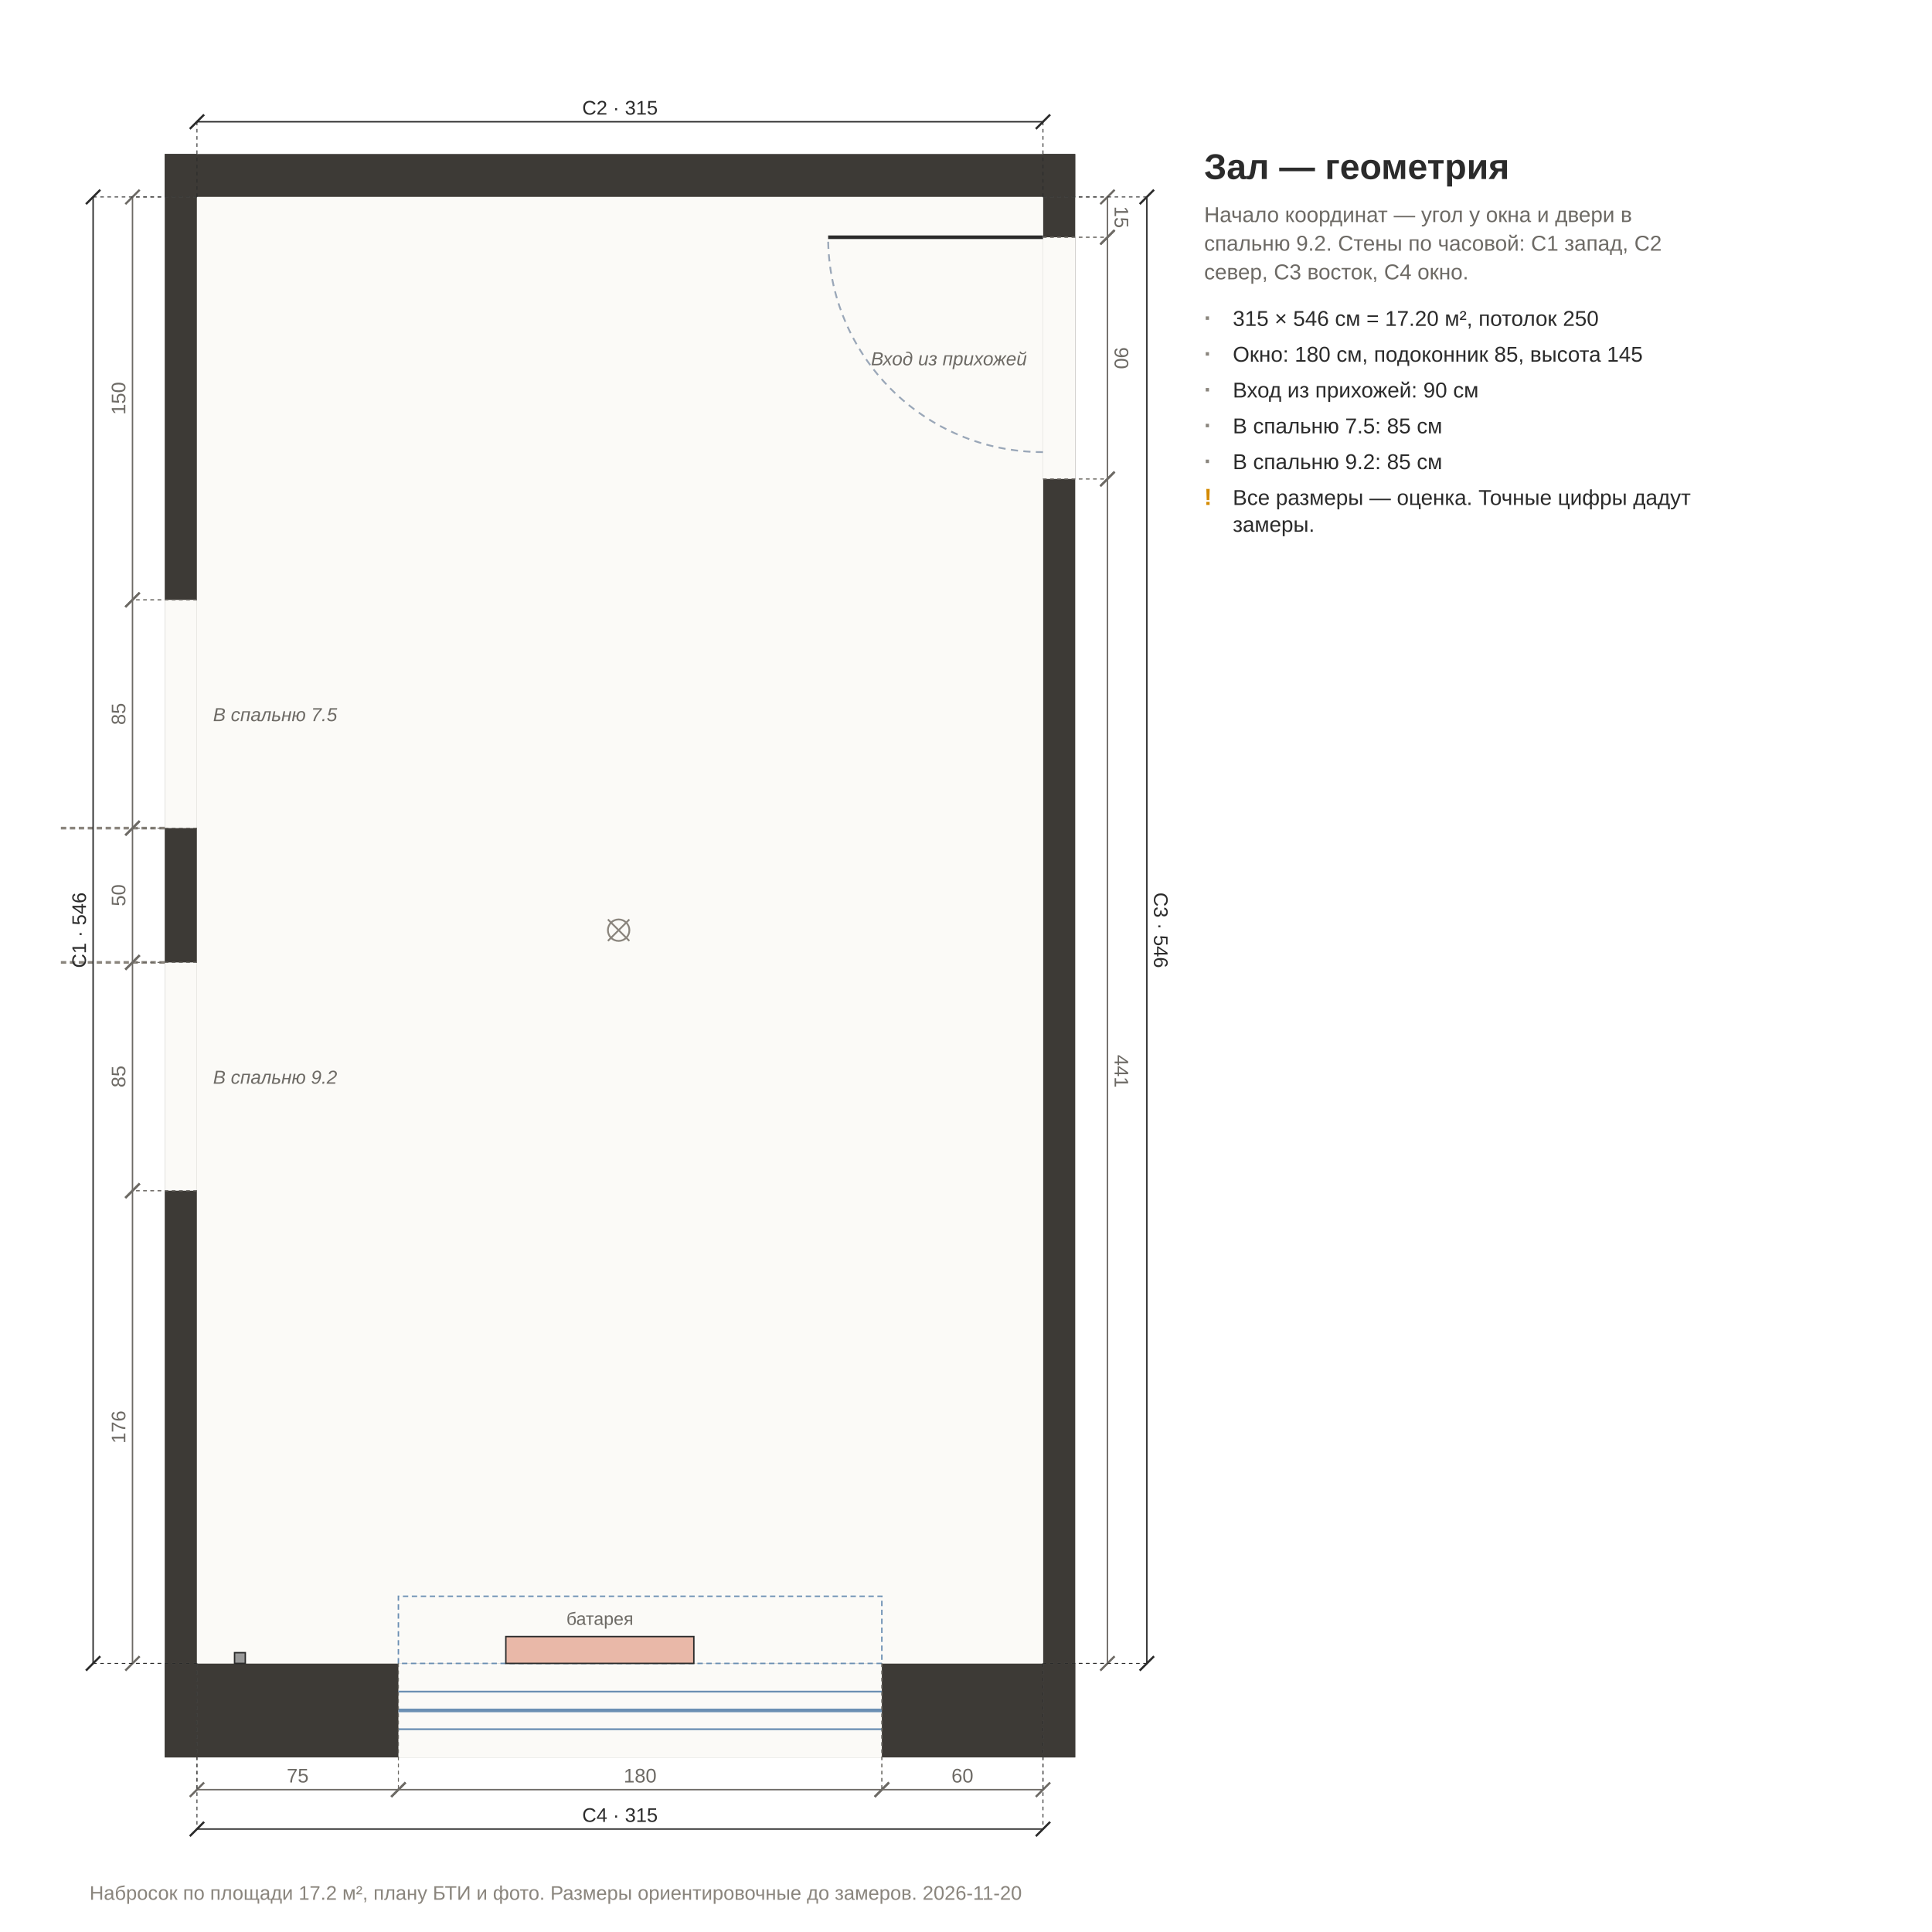
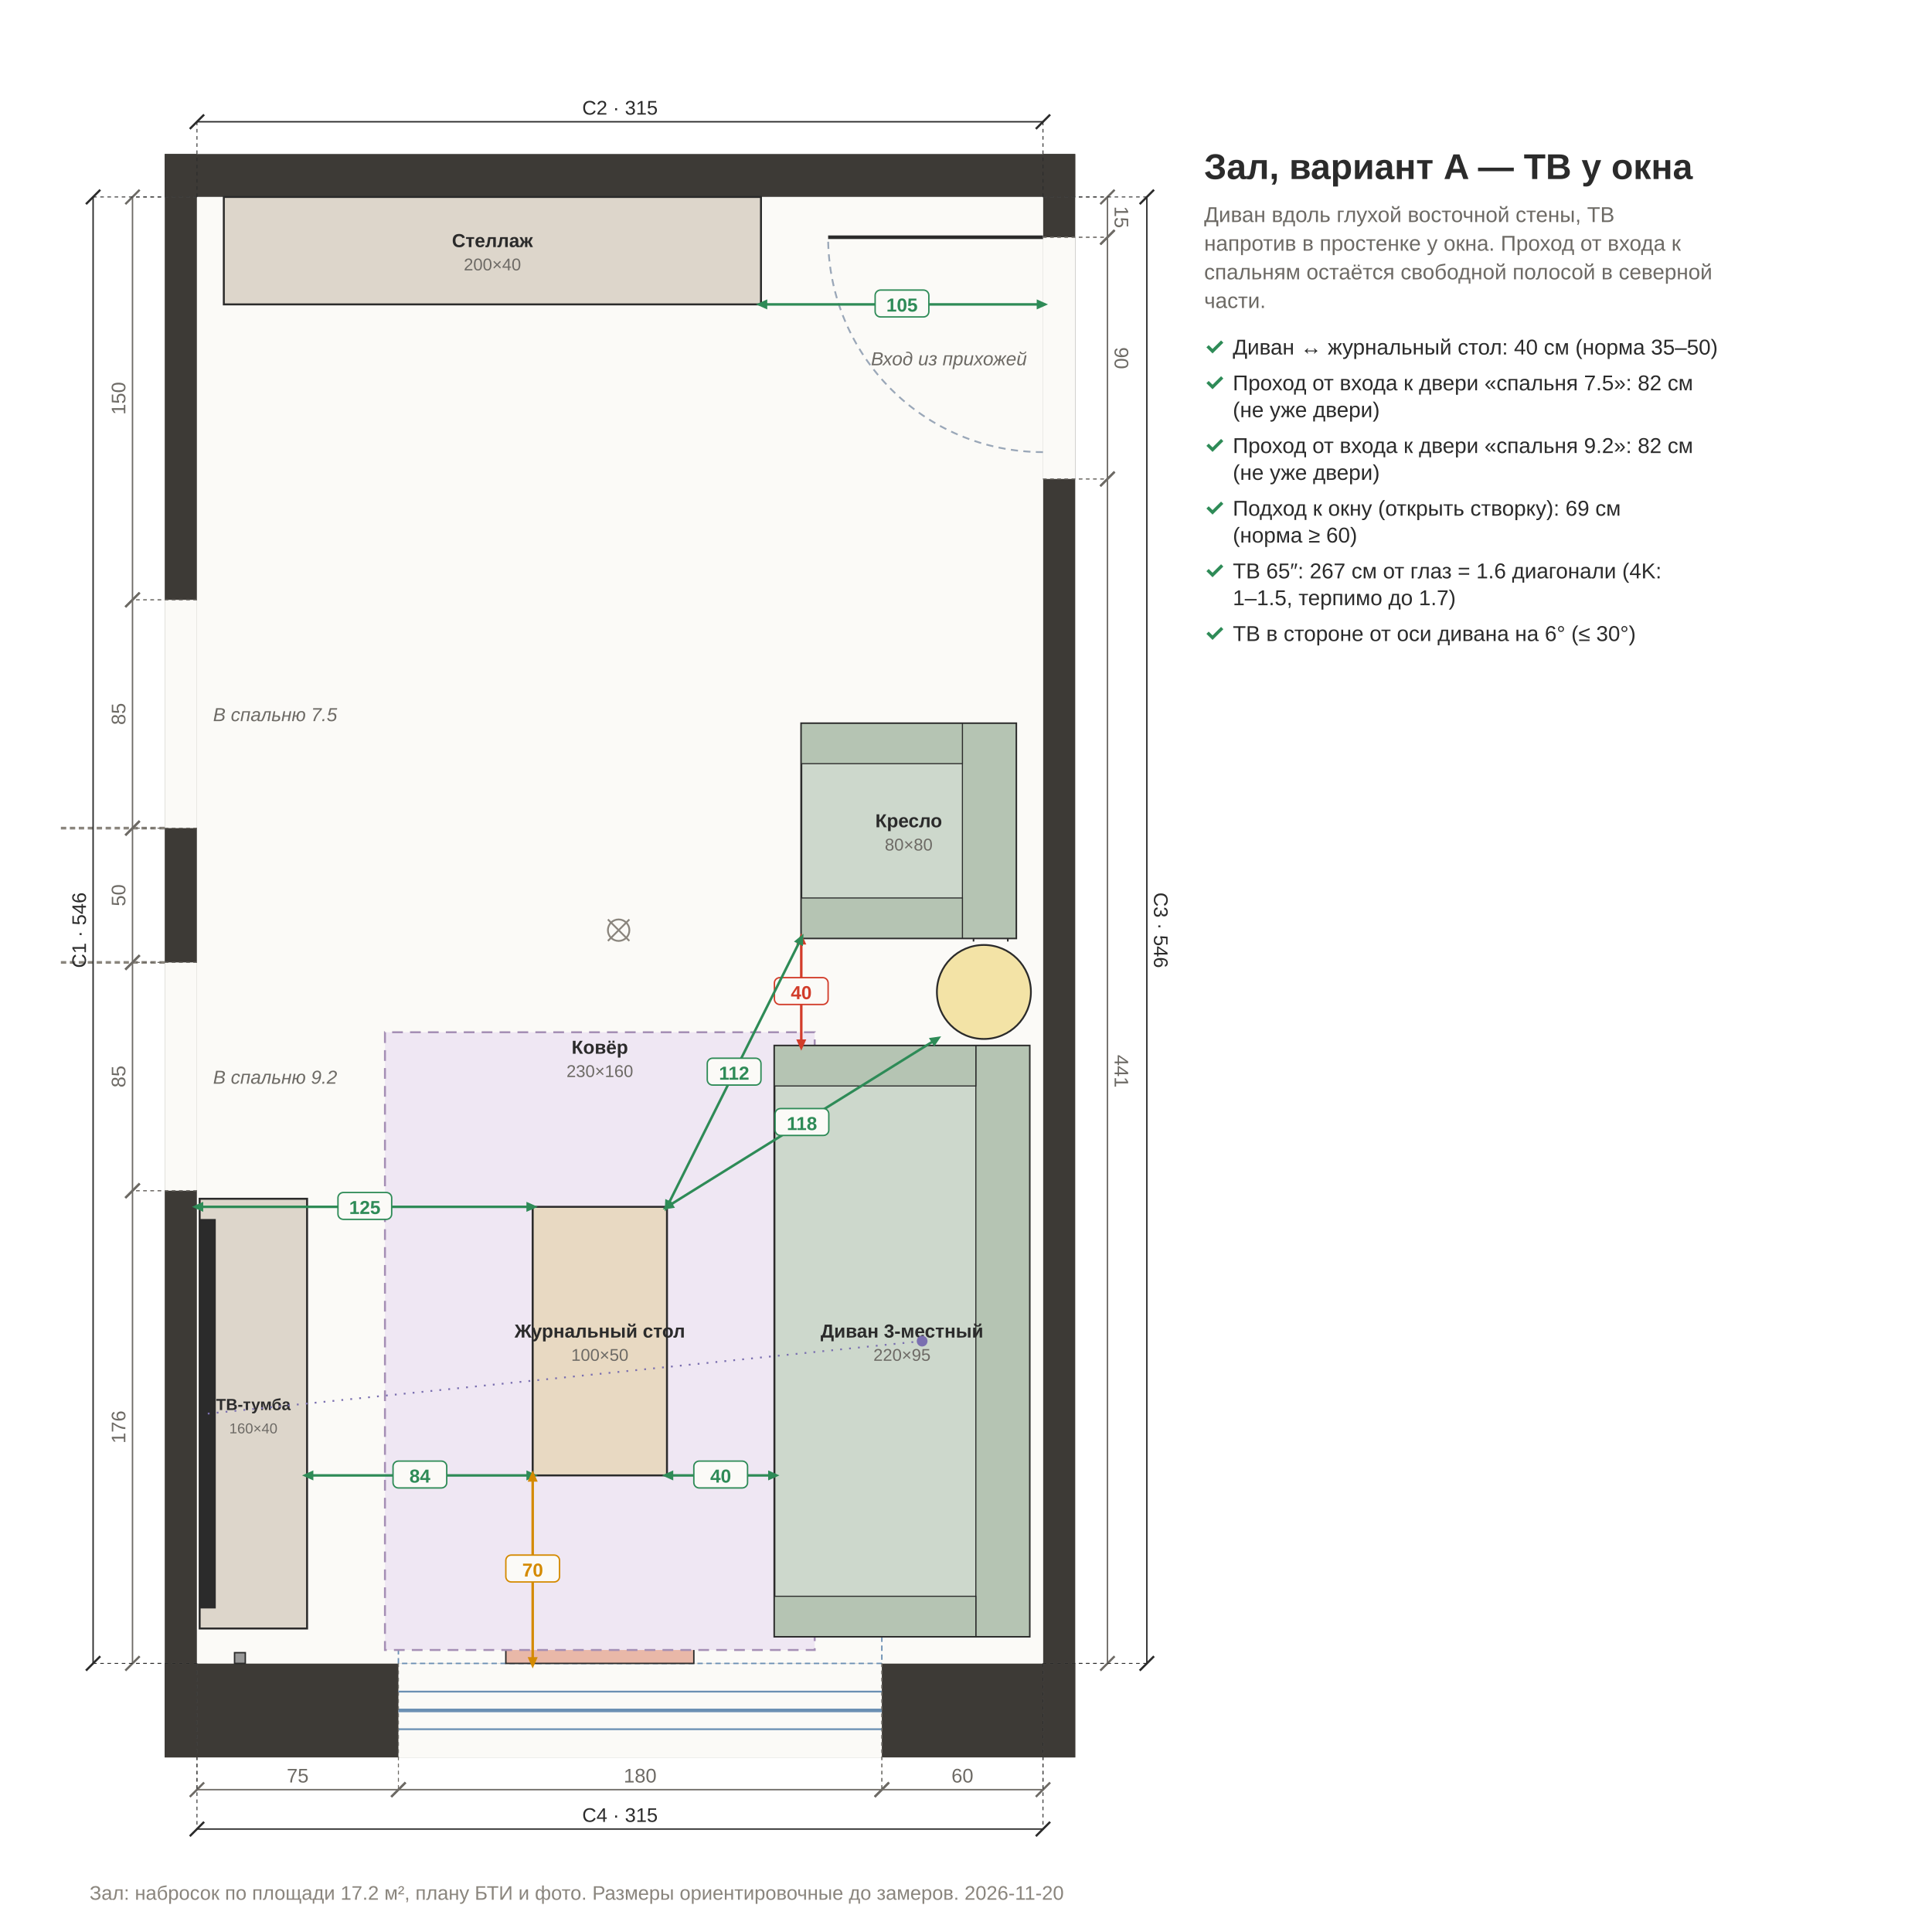
<svg xmlns="http://www.w3.org/2000/svg" width="1079" height="1079" viewBox="0 0 1079 1079" font-family="-apple-system, 'Helvetica Neue', Arial, sans-serif">
  <defs>
    <marker id="a-2e8b57" viewBox="0 0 10 10" refX="5" refY="5" markerWidth="5" markerHeight="5" orient="auto-start-reverse">
      <path d="M0,1 L9,5 L0,9 z" fill="#2e8b57" />
    </marker>
    <marker id="a-d48a00" viewBox="0 0 10 10" refX="5" refY="5" markerWidth="5" markerHeight="5" orient="auto-start-reverse">
      <path d="M0,1 L9,5 L0,9 z" fill="#d48a00" />
    </marker>
    <marker id="a-d23c2a" viewBox="0 0 10 10" refX="5" refY="5" markerWidth="5" markerHeight="5" orient="auto-start-reverse">
      <path d="M0,1 L9,5 L0,9 z" fill="#d23c2a" />
    </marker>
  </defs>
  <rect width="1079" height="1079" fill="#ffffff" />
  <polygon points="110.0,981.5 110.0,86.0 92.0,86.0 92.0,981.5" fill="#3d3a36" />
  <polygon points="92.0,110.0 600.5,110.0 600.5,86.0 92.0,86.0" fill="#3d3a36" />
  <polygon points="582.5,86.0 582.5,981.5 600.5,981.5 600.5,86.0" fill="#3d3a36" />
  <polygon points="600.5,929.0 92.0,929.0 92.0,981.5 600.5,981.5" fill="#3d3a36" />
  <polygon points="110.0,929.0 110.0,110.0 582.5,110.0 582.5,929.0" fill="#fbfaf7" />
  <polygon points="492.5,929.0 222.5,929.0 222.5,981.5 492.5,981.5" fill="#fbfaf7" />
  <line x1="492.5" y1="944.75" x2="222.5" y2="944.75" stroke="#6b8fb3" stroke-width="1" />
  <line x1="492.5" y1="955.25" x2="222.5" y2="955.25" stroke="#6b8fb3" stroke-width="2" />
  <line x1="492.5" y1="965.75" x2="222.5" y2="965.75" stroke="#6b8fb3" stroke-width="1" />
  <polygon points="492.5,929.0 222.5,929.0 222.5,891.5 492.5,891.5" fill="none" stroke="#6b8fb3" stroke-width="0.8" stroke-dasharray="3 2" />
  <polygon points="582.5,132.5 582.5,267.5 600.5,267.5 600.5,132.5" fill="#fbfaf7" />
  <path d="M582.5,252.5 A120,120 0 0 1 462.5,132.5" fill="none" stroke="#9aa7b8" stroke-width="1" stroke-dasharray="4 3" />
  <line x1="582.5" y1="132.5" x2="462.5" y2="132.5" stroke="#2b2b2b" stroke-width="2" />
  <text x="573.5" y="204" font-size="10.5" font-style="italic" fill="#6d6a65" text-anchor="end">Вход из прихожей</text>
  <polygon points="110.0,462.5 110.0,335.0 92.0,335.0 92.0,462.5" fill="#fbfaf7" />
  <line x1="92" y1="462.5" x2="32" y2="462.5" stroke="#8a857d" stroke-width="1.5" stroke-dasharray="3 2" />
  <text x="119" y="402.75" font-size="10.5" font-style="italic" fill="#6d6a65" text-anchor="start">В спальню 7.5</text>
  <polygon points="110.0,665.0 110.0,537.5 92.0,537.5 92.0,665.0" fill="#fbfaf7" />
  <line x1="92" y1="537.5" x2="32" y2="537.5" stroke="#8a857d" stroke-width="1.5" stroke-dasharray="3 2" />
  <text x="119" y="605.25" font-size="10.5" font-style="italic" fill="#6d6a65" text-anchor="start">В спальню 9.2</text>
  <polygon points="387.5,929.0 282.5,929.0 282.5,914.0 387.5,914.0" fill="#e9b8a8" stroke="#2b2b2b" stroke-width="0.8" />
  <text x="335" y="907.5" font-size="10" fill="#6d6a65" text-anchor="middle">батарея</text>
  <polygon points="137.0,929.0 131.0,929.0 131.0,923.0 137.0,923.0" fill="#999" stroke="#2b2b2b" stroke-width="0.8" />
  <circle cx="345.5" cy="519.5" r="6" fill="none" stroke="#8a857d" />
  <line x1="339.5" y1="513.5" x2="351.5" y2="525.5" stroke="#8a857d" />
  <line x1="339.5" y1="525.5" x2="351.5" y2="513.5" stroke="#8a857d" />
  <g>
    <line x1="110" y1="929" x2="74" y2="929" stroke="#6d6a65" stroke-width="0.5" stroke-dasharray="2 2" />
    <line x1="110" y1="665" x2="74" y2="665" stroke="#6d6a65" stroke-width="0.5" stroke-dasharray="2 2" />
    <line x1="74" y1="929" x2="74" y2="665" stroke="#6d6a65" stroke-width="0.8" />
    <line x1="70" y1="933" x2="78" y2="925" stroke="#6d6a65" stroke-width="1.2" />
    <line x1="70" y1="669" x2="78" y2="661" stroke="#6d6a65" stroke-width="1.2" />
    <text x="74" y="797" dy="-4" font-size="11" fill="#6d6a65" text-anchor="middle" transform="rotate(-90 74 797)">176</text>
  </g>
  <g>
    <line x1="110" y1="665" x2="74" y2="665" stroke="#6d6a65" stroke-width="0.5" stroke-dasharray="2 2" />
    <line x1="110" y1="537.5" x2="74" y2="537.5" stroke="#6d6a65" stroke-width="0.5" stroke-dasharray="2 2" />
    <line x1="74" y1="665" x2="74" y2="537.5" stroke="#6d6a65" stroke-width="0.8" />
    <line x1="70" y1="669" x2="78" y2="661" stroke="#6d6a65" stroke-width="1.2" />
    <line x1="70" y1="541.5" x2="78" y2="533.5" stroke="#6d6a65" stroke-width="1.2" />
    <text x="74" y="601.25" dy="-4" font-size="11" fill="#6d6a65" text-anchor="middle" transform="rotate(-90 74 601.25)">85</text>
  </g>
  <g>
    <line x1="110" y1="537.5" x2="74" y2="537.5" stroke="#6d6a65" stroke-width="0.5" stroke-dasharray="2 2" />
    <line x1="110" y1="462.5" x2="74" y2="462.5" stroke="#6d6a65" stroke-width="0.5" stroke-dasharray="2 2" />
    <line x1="74" y1="537.5" x2="74" y2="462.5" stroke="#6d6a65" stroke-width="0.8" />
    <line x1="70" y1="541.5" x2="78" y2="533.5" stroke="#6d6a65" stroke-width="1.2" />
    <line x1="70" y1="466.5" x2="78" y2="458.5" stroke="#6d6a65" stroke-width="1.2" />
    <text x="74" y="500" dy="-4" font-size="11" fill="#6d6a65" text-anchor="middle" transform="rotate(-90 74 500)">50</text>
  </g>
  <g>
    <line x1="110" y1="462.5" x2="74" y2="462.5" stroke="#6d6a65" stroke-width="0.5" stroke-dasharray="2 2" />
    <line x1="110" y1="335" x2="74" y2="335" stroke="#6d6a65" stroke-width="0.5" stroke-dasharray="2 2" />
    <line x1="74" y1="462.5" x2="74" y2="335" stroke="#6d6a65" stroke-width="0.8" />
    <line x1="70" y1="466.5" x2="78" y2="458.5" stroke="#6d6a65" stroke-width="1.2" />
    <line x1="70" y1="339" x2="78" y2="331" stroke="#6d6a65" stroke-width="1.2" />
    <text x="74" y="398.75" dy="-4" font-size="11" fill="#6d6a65" text-anchor="middle" transform="rotate(-90 74 398.75)">85</text>
  </g>
  <g>
    <line x1="110" y1="335" x2="74" y2="335" stroke="#6d6a65" stroke-width="0.5" stroke-dasharray="2 2" />
    <line x1="110" y1="110" x2="74" y2="110" stroke="#6d6a65" stroke-width="0.5" stroke-dasharray="2 2" />
    <line x1="74" y1="335" x2="74" y2="110" stroke="#6d6a65" stroke-width="0.8" />
    <line x1="70" y1="339" x2="78" y2="331" stroke="#6d6a65" stroke-width="1.2" />
    <line x1="70" y1="114" x2="78" y2="106" stroke="#6d6a65" stroke-width="1.2" />
    <text x="74" y="222.5" dy="-4" font-size="11" fill="#6d6a65" text-anchor="middle" transform="rotate(-90 74 222.5)">150</text>
  </g>
  <g>
    <line x1="110" y1="929" x2="52" y2="929" stroke="#2b2b2b" stroke-width="0.5" stroke-dasharray="2 2" />
    <line x1="110" y1="110" x2="52" y2="110" stroke="#2b2b2b" stroke-width="0.5" stroke-dasharray="2 2" />
    <line x1="52" y1="929" x2="52" y2="110" stroke="#2b2b2b" stroke-width="0.8" />
    <line x1="48" y1="933" x2="56" y2="925" stroke="#2b2b2b" stroke-width="1.2" />
    <line x1="48" y1="114" x2="56" y2="106" stroke="#2b2b2b" stroke-width="1.2" />
    <text x="52" y="519.5" dy="-4" font-size="11" fill="#2b2b2b" text-anchor="middle" transform="rotate(-90 52 519.5)">С1  ·  546</text>
  </g>
  <g>
    <line x1="110" y1="110" x2="110" y2="68" stroke="#2b2b2b" stroke-width="0.5" stroke-dasharray="2 2" />
    <line x1="582.5" y1="110" x2="582.5" y2="68" stroke="#2b2b2b" stroke-width="0.5" stroke-dasharray="2 2" />
    <line x1="110" y1="68" x2="582.5" y2="68" stroke="#2b2b2b" stroke-width="0.8" />
    <line x1="106" y1="72" x2="114" y2="64" stroke="#2b2b2b" stroke-width="1.2" />
    <line x1="578.5" y1="72" x2="586.5" y2="64" stroke="#2b2b2b" stroke-width="1.2" />
    <text x="346.25" y="68" dy="-4" font-size="11" fill="#2b2b2b" text-anchor="middle" transform="rotate(0 346.25 68)">С2  ·  315</text>
  </g>
  <g>
    <line x1="582.5" y1="110" x2="618.5" y2="110" stroke="#6d6a65" stroke-width="0.5" stroke-dasharray="2 2" />
    <line x1="582.5" y1="132.5" x2="618.5" y2="132.5" stroke="#6d6a65" stroke-width="0.5" stroke-dasharray="2 2" />
    <line x1="618.5" y1="110" x2="618.5" y2="132.5" stroke="#6d6a65" stroke-width="0.8" />
    <line x1="614.5" y1="114" x2="622.5" y2="106" stroke="#6d6a65" stroke-width="1.2" />
    <line x1="614.5" y1="136.5" x2="622.5" y2="128.5" stroke="#6d6a65" stroke-width="1.2" />
    <text x="618.5" y="121.25" dy="-4" font-size="11" fill="#6d6a65" text-anchor="middle" transform="rotate(90 618.5 121.25)">15</text>
  </g>
  <g>
    <line x1="582.5" y1="132.5" x2="618.5" y2="132.5" stroke="#6d6a65" stroke-width="0.5" stroke-dasharray="2 2" />
    <line x1="582.5" y1="267.5" x2="618.5" y2="267.5" stroke="#6d6a65" stroke-width="0.5" stroke-dasharray="2 2" />
    <line x1="618.5" y1="132.5" x2="618.5" y2="267.5" stroke="#6d6a65" stroke-width="0.8" />
    <line x1="614.5" y1="136.5" x2="622.5" y2="128.5" stroke="#6d6a65" stroke-width="1.2" />
    <line x1="614.5" y1="271.5" x2="622.5" y2="263.5" stroke="#6d6a65" stroke-width="1.2" />
    <text x="618.5" y="200" dy="-4" font-size="11" fill="#6d6a65" text-anchor="middle" transform="rotate(90 618.5 200)">90</text>
  </g>
  <g>
    <line x1="582.5" y1="267.5" x2="618.5" y2="267.5" stroke="#6d6a65" stroke-width="0.5" stroke-dasharray="2 2" />
    <line x1="582.5" y1="929" x2="618.5" y2="929" stroke="#6d6a65" stroke-width="0.5" stroke-dasharray="2 2" />
    <line x1="618.5" y1="267.5" x2="618.5" y2="929" stroke="#6d6a65" stroke-width="0.8" />
    <line x1="614.5" y1="271.5" x2="622.5" y2="263.5" stroke="#6d6a65" stroke-width="1.2" />
    <line x1="614.5" y1="933" x2="622.5" y2="925" stroke="#6d6a65" stroke-width="1.2" />
    <text x="618.5" y="598.25" dy="-4" font-size="11" fill="#6d6a65" text-anchor="middle" transform="rotate(90 618.5 598.25)">441</text>
  </g>
  <g>
    <line x1="582.5" y1="110" x2="640.5" y2="110" stroke="#2b2b2b" stroke-width="0.5" stroke-dasharray="2 2" />
    <line x1="582.5" y1="929" x2="640.5" y2="929" stroke="#2b2b2b" stroke-width="0.5" stroke-dasharray="2 2" />
    <line x1="640.5" y1="110" x2="640.5" y2="929" stroke="#2b2b2b" stroke-width="0.8" />
    <line x1="636.5" y1="114" x2="644.5" y2="106" stroke="#2b2b2b" stroke-width="1.2" />
    <line x1="636.5" y1="933" x2="644.5" y2="925" stroke="#2b2b2b" stroke-width="1.2" />
    <text x="640.5" y="519.5" dy="-4" font-size="11" fill="#2b2b2b" text-anchor="middle" transform="rotate(90 640.5 519.5)">С3  ·  546</text>
  </g>
  <g>
    <line x1="582.5" y1="929" x2="582.5" y2="999.5" stroke="#6d6a65" stroke-width="0.5" stroke-dasharray="2 2" />
    <line x1="492.5" y1="929" x2="492.5" y2="999.5" stroke="#6d6a65" stroke-width="0.5" stroke-dasharray="2 2" />
    <line x1="582.5" y1="999.5" x2="492.5" y2="999.5" stroke="#6d6a65" stroke-width="0.8" />
    <line x1="578.5" y1="1003.5" x2="586.5" y2="995.5" stroke="#6d6a65" stroke-width="1.2" />
    <line x1="488.5" y1="1003.5" x2="496.5" y2="995.5" stroke="#6d6a65" stroke-width="1.2" />
    <text x="537.5" y="999.5" dy="-4" font-size="11" fill="#6d6a65" text-anchor="middle" transform="rotate(360 537.5 999.5)">60</text>
  </g>
  <g>
    <line x1="492.5" y1="929" x2="492.5" y2="999.5" stroke="#6d6a65" stroke-width="0.5" stroke-dasharray="2 2" />
    <line x1="222.5" y1="929" x2="222.5" y2="999.5" stroke="#6d6a65" stroke-width="0.5" stroke-dasharray="2 2" />
    <line x1="492.5" y1="999.5" x2="222.5" y2="999.5" stroke="#6d6a65" stroke-width="0.8" />
    <line x1="488.5" y1="1003.5" x2="496.5" y2="995.5" stroke="#6d6a65" stroke-width="1.2" />
    <line x1="218.5" y1="1003.5" x2="226.5" y2="995.5" stroke="#6d6a65" stroke-width="1.2" />
    <text x="357.5" y="999.5" dy="-4" font-size="11" fill="#6d6a65" text-anchor="middle" transform="rotate(360 357.5 999.5)">180</text>
  </g>
  <g>
    <line x1="222.5" y1="929" x2="222.5" y2="999.5" stroke="#6d6a65" stroke-width="0.5" stroke-dasharray="2 2" />
    <line x1="110" y1="929" x2="110" y2="999.5" stroke="#6d6a65" stroke-width="0.5" stroke-dasharray="2 2" />
    <line x1="222.5" y1="999.5" x2="110" y2="999.5" stroke="#6d6a65" stroke-width="0.8" />
    <line x1="218.5" y1="1003.5" x2="226.5" y2="995.5" stroke="#6d6a65" stroke-width="1.2" />
    <line x1="106" y1="1003.5" x2="114" y2="995.5" stroke="#6d6a65" stroke-width="1.2" />
    <text x="166.25" y="999.5" dy="-4" font-size="11" fill="#6d6a65" text-anchor="middle" transform="rotate(360 166.25 999.5)">75</text>
  </g>
  <g>
    <line x1="582.5" y1="929" x2="582.5" y2="1021.5" stroke="#2b2b2b" stroke-width="0.5" stroke-dasharray="2 2" />
    <line x1="110" y1="929" x2="110" y2="1021.5" stroke="#2b2b2b" stroke-width="0.5" stroke-dasharray="2 2" />
    <line x1="582.5" y1="1021.5" x2="110" y2="1021.5" stroke="#2b2b2b" stroke-width="0.8" />
    <line x1="578.5" y1="1025.5" x2="586.5" y2="1017.5" stroke="#2b2b2b" stroke-width="1.2" />
    <line x1="106" y1="1025.5" x2="114" y2="1017.5" stroke="#2b2b2b" stroke-width="1.2" />
    <text x="346.25" y="1021.5" dy="-4" font-size="11" fill="#2b2b2b" text-anchor="middle" transform="rotate(360 346.25 1021.5)">С4  ·  315</text>
  </g>
-   <text x="672.5" y="100" font-size="20" font-weight="700" fill="#2b2b2b">Зал — геометрия</text>
-   <text x="672.5" y="124" font-size="12" fill="#6d6a65">Начало координат — угол у окна и двери в</text>
-   <text x="672.5" y="140" font-size="12" fill="#6d6a65">спальню 9.2. Стены по часовой: С1 запад, С2</text>
-   <text x="672.5" y="156" font-size="12" fill="#6d6a65">север, С3 восток, С4 окно.</text>
-   <text x="672.5" y="182" font-size="13" font-weight="700" fill="#8a857d">·</text>
-   <text x="688.5" y="182" font-size="12" fill="#2b2b2b">315 × 546 см = 17.20 м², потолок 250</text>
-   <text x="672.5" y="202" font-size="13" font-weight="700" fill="#8a857d">·</text>
-   <text x="688.5" y="202" font-size="12" fill="#2b2b2b">Окно: 180 см, подоконник 85, высота 145</text>
-   <text x="672.5" y="222" font-size="13" font-weight="700" fill="#8a857d">·</text>
-   <text x="688.5" y="222" font-size="12" fill="#2b2b2b">Вход из прихожей: 90 см</text>
-   <text x="672.5" y="242" font-size="13" font-weight="700" fill="#8a857d">·</text>
-   <text x="688.5" y="242" font-size="12" fill="#2b2b2b">В спальню 7.5: 85 см</text>
-   <text x="672.5" y="262" font-size="13" font-weight="700" fill="#8a857d">·</text>
-   <text x="688.5" y="262" font-size="12" fill="#2b2b2b">В спальню 9.2: 85 см</text>
-   <text x="672.5" y="282" font-size="13" font-weight="700" fill="#d48a00">!</text>
-   <text x="688.5" y="282" font-size="12" fill="#2b2b2b">Все размеры — оценка. Точные цифры дадут</text>
-   <text x="688.5" y="297" font-size="12" fill="#2b2b2b">замеры.</text>
-   <text x="50" y="1061" font-size="11" fill="#8a857d">Набросок по площади 17.2 м², плану БТИ и фото. Размеры ориентировочные до замеров. 2026-11-20</text>
+   <polygon points="215.0,576.5 215.0,921.5 455.0,921.5 455.0,576.5" fill="#efe7f3" stroke="#a58fb5" stroke-width="1.1" stroke-dasharray="6 4" />
+   <text x="335" y="588.5" font-size="10.5" font-weight="600" fill="#2b2b2b" text-anchor="middle">Ковёр</text>
+   <text x="335" y="601.5" font-size="9.5" fill="#6d6a65" text-anchor="middle">230×160</text>
+   <polygon points="432.5,584.0 432.5,914.0 575.0,914.0 575.0,584.0" fill="#cdd8cc" stroke="#2b2b2b" stroke-width="1.1" />
+   <polygon points="575.0,584.0 575.0,914.0 545.0,914.0 545.0,584.0" fill="#b5c4b3" stroke="#2b2b2b" stroke-width="0.6" />
+   <polygon points="545.0,584.0 545.0,606.5 432.5,606.5 432.5,584.0" fill="#b5c4b3" stroke="#2b2b2b" stroke-width="0.6" />
+   <polygon points="545.0,914.0 545.0,891.5 432.5,891.5 432.5,914.0" fill="#b5c4b3" stroke="#2b2b2b" stroke-width="0.6" />
+   <text x="503.75" y="747" font-size="10.5" font-weight="600" fill="#2b2b2b" text-anchor="middle">Диван 3-местный</text>
+   <text x="503.75" y="760" font-size="9.5" fill="#6d6a65" text-anchor="middle">220×95</text>
+   <polygon points="297.5,674.0 297.5,824.0 372.5,824.0 372.5,674.0" fill="#e8d9c2" stroke="#2b2b2b" stroke-width="1.1" />
+   <text x="335" y="747" font-size="10.5" font-weight="600" fill="#2b2b2b" text-anchor="middle">Журнальный стол</text>
+   <text x="335" y="760" font-size="9.5" fill="#6d6a65" text-anchor="middle">100×50</text>
+   <polygon points="171.5,909.5 171.5,669.5 111.5,669.5 111.5,909.5" fill="#ddd6cb" stroke="#2b2b2b" stroke-width="1.1" />
+   <text x="141.5" y="787.5" font-size="9" font-weight="600" fill="#2b2b2b" text-anchor="middle">ТВ-тумба</text>
+   <text x="141.5" y="800.5" font-size="8" fill="#6d6a65" text-anchor="middle">160×40</text>
+   <circle cx="549.5" cy="554" r="26.25" fill="#f3e3a6" stroke="#2b2b2b" stroke-width="1" />
+   <text x="549.5" y="523.75" font-size="10" fill="#2b2b2b" text-anchor="middle">Торшер</text>
+   <polygon points="447.5,404.0 447.5,524.0 567.5,524.0 567.5,404.0" fill="#cdd8cc" stroke="#2b2b2b" stroke-width="1.1" />
+   <polygon points="567.5,404.0 567.5,524.0 537.5,524.0 537.5,404.0" fill="#b5c4b3" stroke="#2b2b2b" stroke-width="0.6" />
+   <polygon points="537.5,404.0 537.5,426.5 447.5,426.5 447.5,404.0" fill="#b5c4b3" stroke="#2b2b2b" stroke-width="0.6" />
+   <polygon points="537.5,524.0 537.5,501.5 447.5,501.5 447.5,524.0" fill="#b5c4b3" stroke="#2b2b2b" stroke-width="0.6" />
+   <text x="507.5" y="462" font-size="10.5" font-weight="600" fill="#2b2b2b" text-anchor="middle">Кресло</text>
+   <text x="507.5" y="475" font-size="9.5" fill="#6d6a65" text-anchor="middle">80×80</text>
+   <polygon points="125.0,170.0 425.0,170.0 425.0,110.0 125.0,110.0" fill="#ddd6cb" stroke="#2b2b2b" stroke-width="1.1" />
+   <text x="275" y="138" font-size="10.5" font-weight="600" fill="#2b2b2b" text-anchor="middle">Стеллаж</text>
+   <text x="275" y="151" font-size="9.5" fill="#6d6a65" text-anchor="middle">200×40</text>
+   <polygon points="120.5,898.3 120.5,680.8 111.5,680.8 111.5,898.3" fill="#2b2b2b" stroke="#2b2b2b" stroke-width="0" />
+   <g>
+     <line x1="432.5" y1="824" x2="372.5" y2="824" stroke="#2e8b57" stroke-width="1.4" marker-start="url(#a-2e8b57)" marker-end="url(#a-2e8b57)" />
+     <rect x="387.5" y="816" width="30" height="15" rx="3" fill="#fbfaf7" stroke="#2e8b57" stroke-width="0.8" />
+     <text x="402.5" y="828" font-size="10.5" font-weight="600" fill="#2e8b57" text-anchor="middle">40</text>
+   </g>
+   <g>
+     <line x1="447.5" y1="584" x2="447.5" y2="524" stroke="#d23c2a" stroke-width="1.4" marker-start="url(#a-d23c2a)" marker-end="url(#a-d23c2a)" />
+     <rect x="432.5" y="546" width="30" height="15" rx="3" fill="#fbfaf7" stroke="#d23c2a" stroke-width="0.8" />
+     <text x="447.5" y="558" font-size="10.5" font-weight="600" fill="#d23c2a" text-anchor="middle">40</text>
+   </g>
+   <g>
+     <line x1="297.5" y1="824" x2="171.5" y2="824" stroke="#2e8b57" stroke-width="1.4" marker-start="url(#a-2e8b57)" marker-end="url(#a-2e8b57)" />
+     <rect x="219.5" y="816" width="30" height="15" rx="3" fill="#fbfaf7" stroke="#2e8b57" stroke-width="0.8" />
+     <text x="234.5" y="828" font-size="10.5" font-weight="600" fill="#2e8b57" text-anchor="middle">84</text>
+   </g>
+   <g>
+     <line x1="372.5" y1="674" x2="523.25" y2="580.25" stroke="#2e8b57" stroke-width="1.4" marker-start="url(#a-2e8b57)" marker-end="url(#a-2e8b57)" />
+     <rect x="432.875" y="619.125" width="30" height="15" rx="3" fill="#fbfaf7" stroke="#2e8b57" stroke-width="0.8" />
+     <text x="447.875" y="631.125" font-size="10.5" font-weight="600" fill="#2e8b57" text-anchor="middle">118</text>
+   </g>
+   <g>
+     <line x1="372.5" y1="674" x2="447.5" y2="524" stroke="#2e8b57" stroke-width="1.4" marker-start="url(#a-2e8b57)" marker-end="url(#a-2e8b57)" />
+     <rect x="395" y="591" width="30" height="15" rx="3" fill="#fbfaf7" stroke="#2e8b57" stroke-width="0.8" />
+     <text x="410" y="603" font-size="10.5" font-weight="600" fill="#2e8b57" text-anchor="middle">112</text>
+   </g>
+   <g>
+     <line x1="297.5" y1="674" x2="110" y2="674" stroke="#2e8b57" stroke-width="1.4" marker-start="url(#a-2e8b57)" marker-end="url(#a-2e8b57)" />
+     <rect x="188.75" y="666" width="30" height="15" rx="3" fill="#fbfaf7" stroke="#2e8b57" stroke-width="0.8" />
+     <text x="203.75" y="678" font-size="10.5" font-weight="600" fill="#2e8b57" text-anchor="middle">125</text>
+   </g>
+   <g>
+     <line x1="297.5" y1="824" x2="297.5" y2="929" stroke="#d48a00" stroke-width="1.4" marker-start="url(#a-d48a00)" marker-end="url(#a-d48a00)" />
+     <rect x="282.5" y="868.5" width="30" height="15" rx="3" fill="#fbfaf7" stroke="#d48a00" stroke-width="0.8" />
+     <text x="297.5" y="880.5" font-size="10.5" font-weight="600" fill="#d48a00" text-anchor="middle">70</text>
+   </g>
+   <g>
+     <line x1="425" y1="170" x2="582.5" y2="170" stroke="#2e8b57" stroke-width="1.4" marker-start="url(#a-2e8b57)" marker-end="url(#a-2e8b57)" />
+     <rect x="488.75" y="162" width="30" height="15" rx="3" fill="#fbfaf7" stroke="#2e8b57" stroke-width="0.8" />
+     <text x="503.75" y="174" font-size="10.5" font-weight="600" fill="#2e8b57" text-anchor="middle">105</text>
+   </g>
+   <line x1="515" y1="749" x2="116" y2="789.5" stroke="#7a6fb0" stroke-width="1" stroke-dasharray="1 4" />
+   <circle cx="515" cy="749" r="3" fill="#7a6fb0" />
+   <text x="672.5" y="100" font-size="20" font-weight="700" fill="#2b2b2b">Зал, вариант A — ТВ у окна</text>
+   <text x="672.5" y="124" font-size="12" fill="#6d6a65">Диван вдоль глухой восточной стены, ТВ</text>
+   <text x="672.5" y="140" font-size="12" fill="#6d6a65">напротив в простенке у окна. Проход от входа к</text>
+   <text x="672.5" y="156" font-size="12" fill="#6d6a65">спальням остаётся свободной полосой в северной</text>
+   <text x="672.5" y="172" font-size="12" fill="#6d6a65">части.</text>
+   <text x="672.5" y="198" font-size="13" font-weight="700" fill="#2e8b57">✓</text>
+   <text x="688.5" y="198" font-size="12" fill="#2b2b2b">Диван ↔ журнальный стол: 40 см (норма 35–50)</text>
+   <text x="672.5" y="218" font-size="13" font-weight="700" fill="#2e8b57">✓</text>
+   <text x="688.5" y="218" font-size="12" fill="#2b2b2b">Проход от входа к двери «спальня 7.5»: 82 см</text>
+   <text x="688.5" y="233" font-size="12" fill="#2b2b2b">(не уже двери)</text>
+   <text x="672.5" y="253" font-size="13" font-weight="700" fill="#2e8b57">✓</text>
+   <text x="688.5" y="253" font-size="12" fill="#2b2b2b">Проход от входа к двери «спальня 9.2»: 82 см</text>
+   <text x="688.5" y="268" font-size="12" fill="#2b2b2b">(не уже двери)</text>
+   <text x="672.5" y="288" font-size="13" font-weight="700" fill="#2e8b57">✓</text>
+   <text x="688.5" y="288" font-size="12" fill="#2b2b2b">Подход к окну (открыть створку): 69 см</text>
+   <text x="688.5" y="303" font-size="12" fill="#2b2b2b">(норма ≥ 60)</text>
+   <text x="672.5" y="323" font-size="13" font-weight="700" fill="#2e8b57">✓</text>
+   <text x="688.5" y="323" font-size="12" fill="#2b2b2b">ТВ 65″: 267 см от глаз = 1.6 диагонали (4K:</text>
+   <text x="688.5" y="338" font-size="12" fill="#2b2b2b">1–1.5, терпимо до 1.7)</text>
+   <text x="672.5" y="358" font-size="13" font-weight="700" fill="#2e8b57">✓</text>
+   <text x="688.5" y="358" font-size="12" fill="#2b2b2b">ТВ в стороне от оси дивана на 6° (≤ 30°)</text>
+   <text x="50" y="1061" font-size="11" fill="#8a857d">Зал: набросок по площади 17.2 м², плану БТИ и фото. Размеры ориентировочные до замеров. 2026-11-20</text>
</svg>
